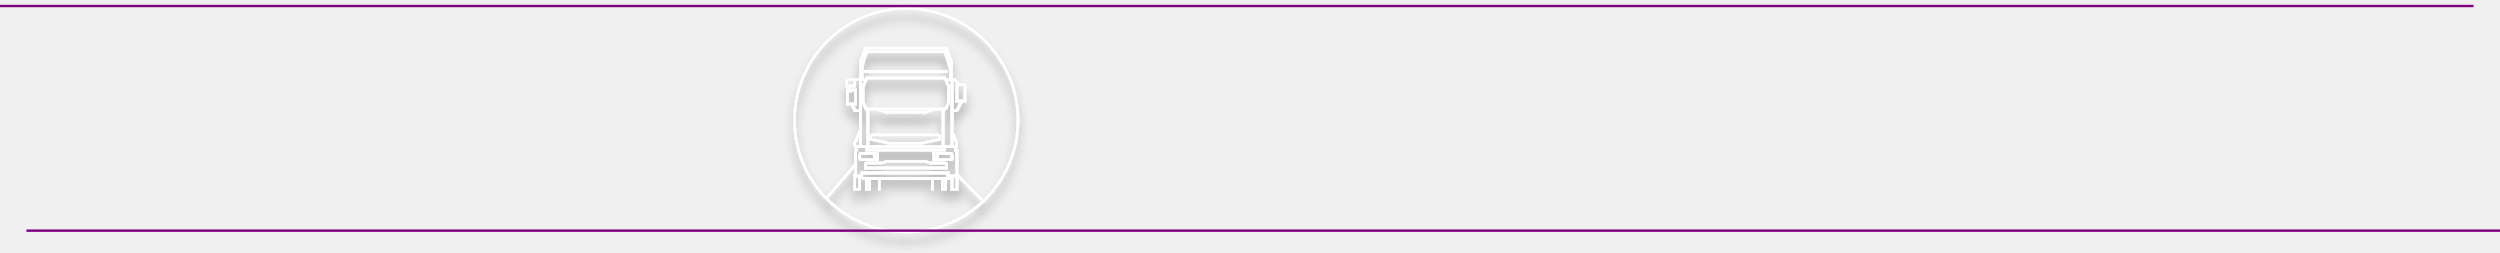
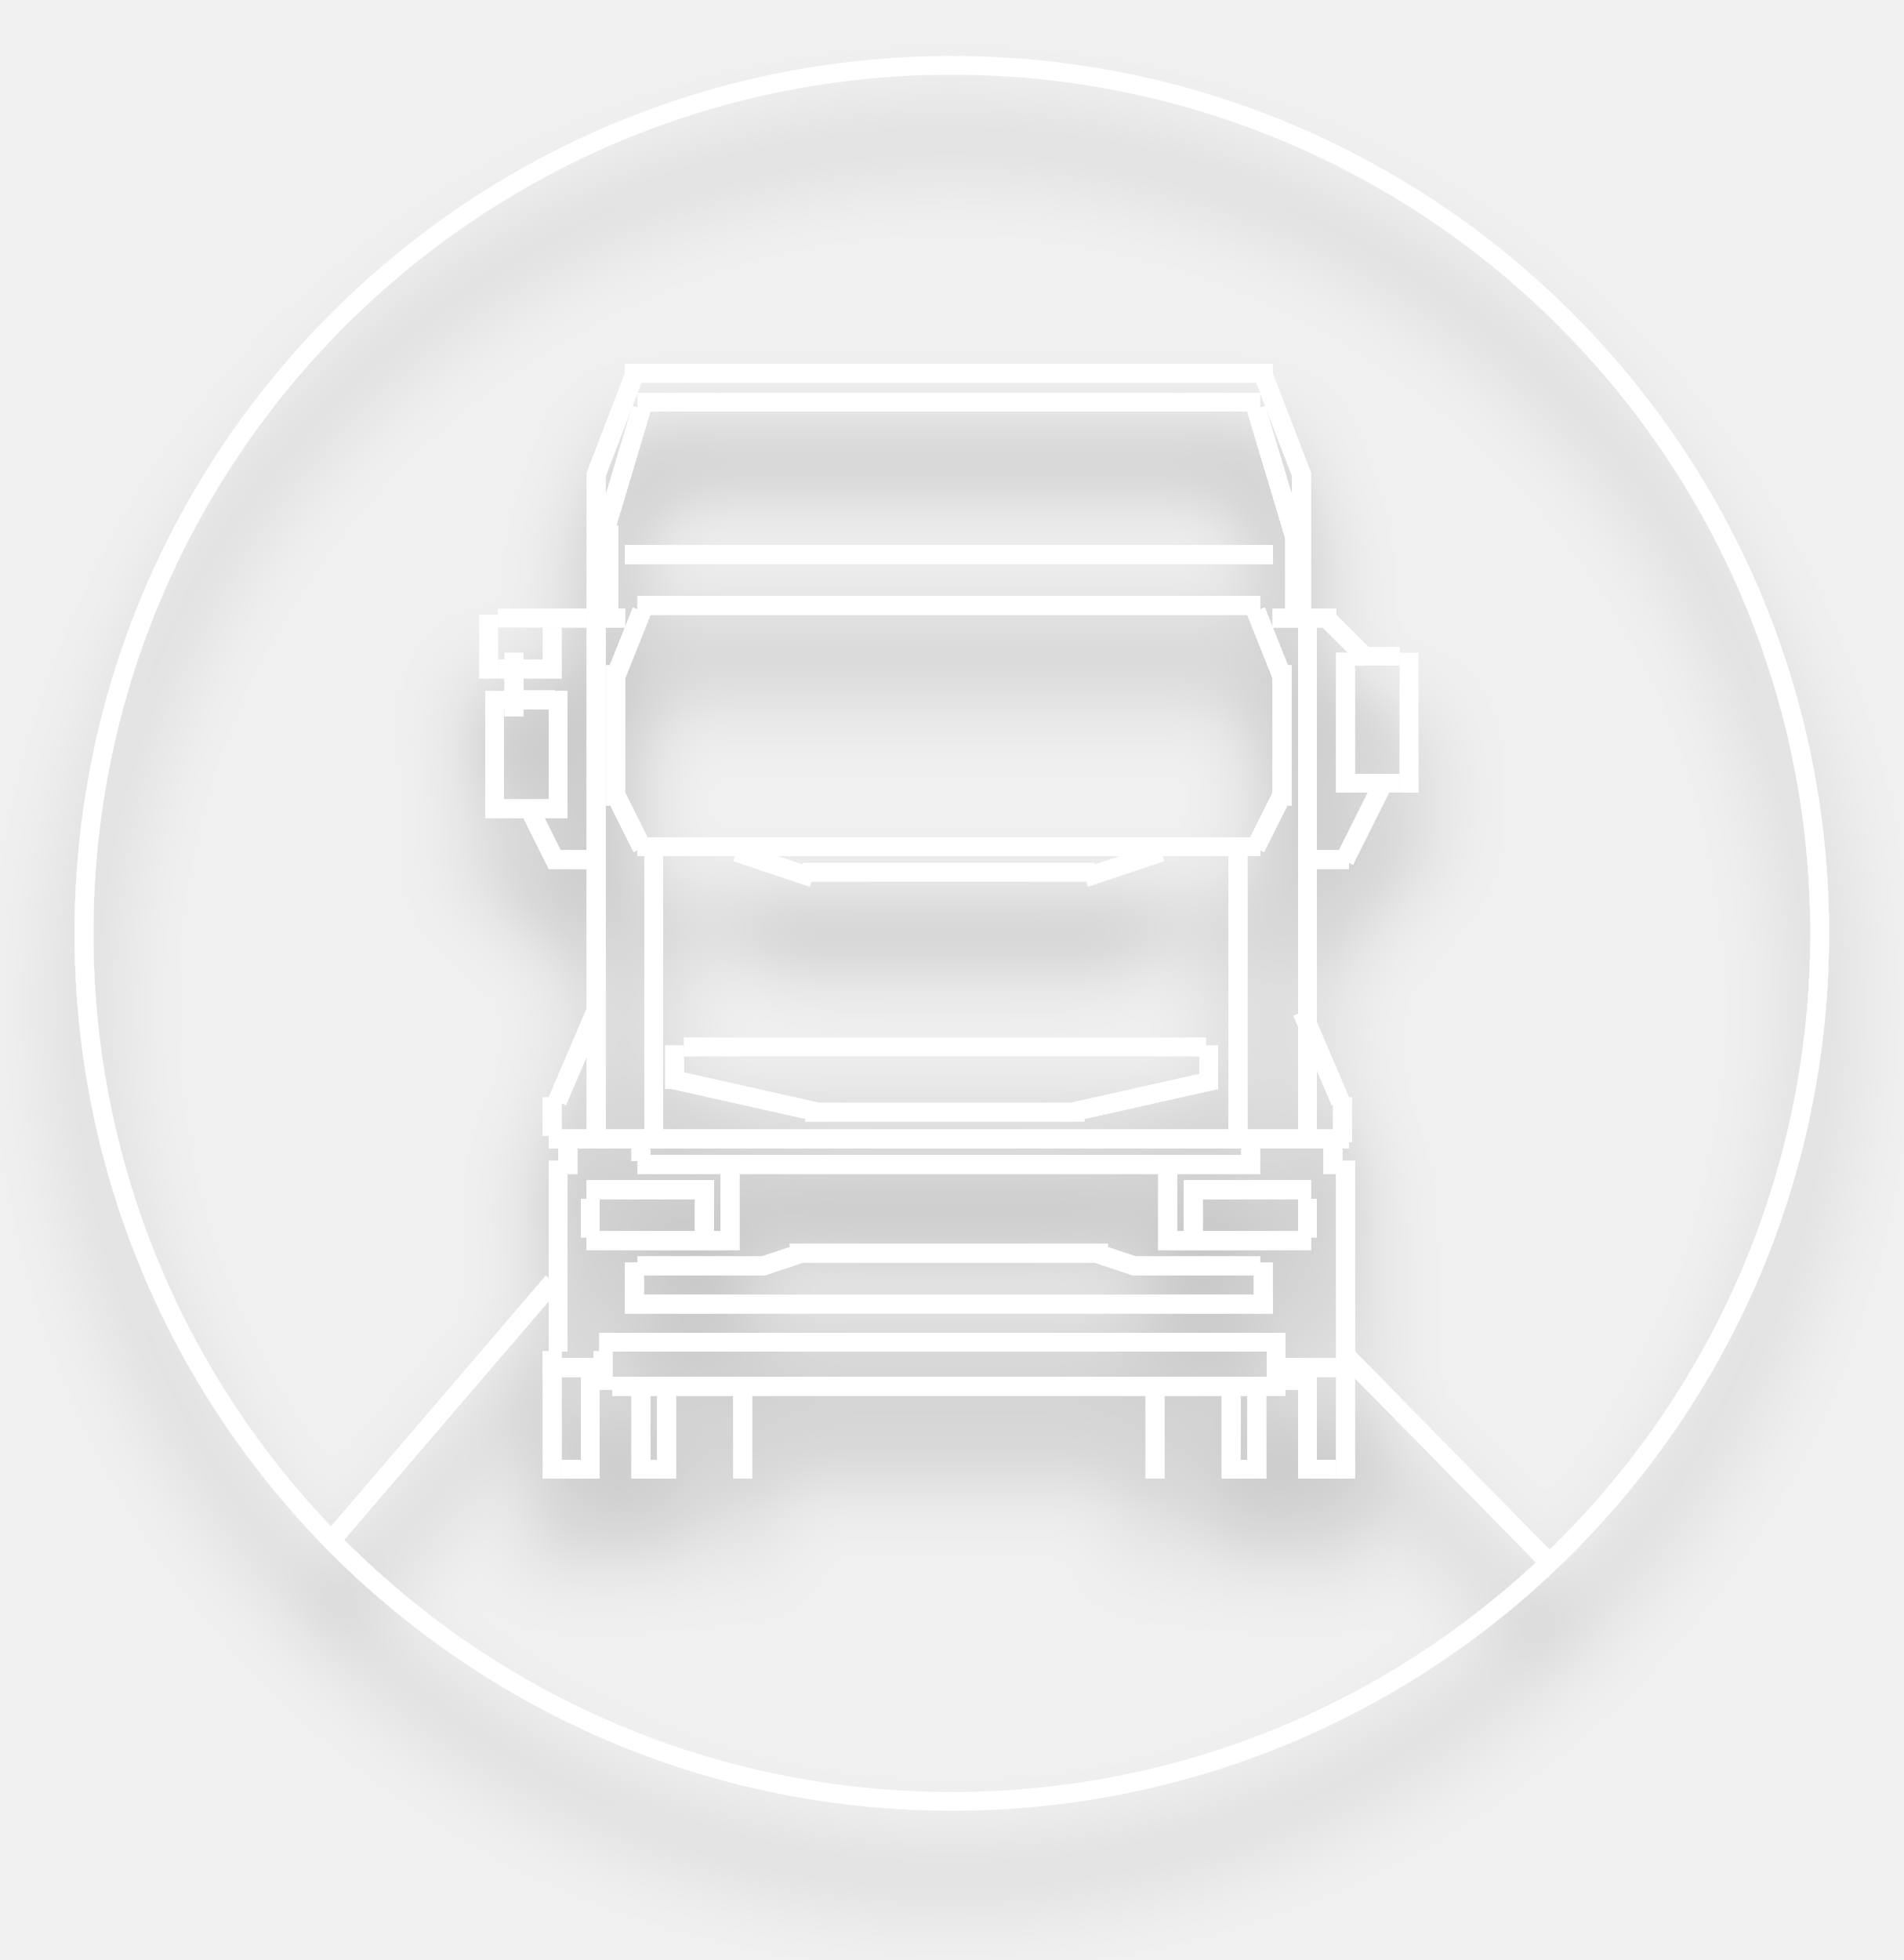
- <svg xmlns="http://www.w3.org/2000/svg" width="1040" height="105" viewBox="0 0 1040 105" fill="none">
+ <svg xmlns="http://www.w3.org/2000/svg" width="102" height="105" viewBox="0 0 102 105" fill="none">
  <g filter="url(#filter0_d_45_245)">
-     <line x1="357.444" y1="66.458" x2="364.931" y2="66.458" stroke="white" />
-     <line x1="357.625" y1="66.278" x2="357.625" y2="64.236" stroke="white" />
-     <line x1="357.444" y1="63.736" x2="364.25" y2="63.736" stroke="white" />
-     <line x1="363.75" y1="66.278" x2="363.75" y2="64.236" stroke="white" />
-     <line y1="-0.5" x2="7.486" y2="-0.5" transform="matrix(-1 0 0 1 396.236 66.9583)" stroke="white" />
-     <line y1="-0.5" x2="2.042" y2="-0.5" transform="matrix(0 -1 -1 0 395.556 66.2777)" stroke="white" />
-     <line y1="-0.5" x2="6.806" y2="-0.5" transform="matrix(-1 0 0 1 396.236 64.2361)" stroke="white" />
-     <line y1="-0.5" x2="2.042" y2="-0.5" transform="matrix(0 -1 -1 0 389.431 66.2777)" stroke="white" />
-     <line x1="360.167" y1="69.861" x2="394.194" y2="69.861" stroke="white" />
-     <line x1="360.167" y1="67.819" x2="366.972" y2="67.819" stroke="white" />
-     <line x1="359.986" y1="67.639" x2="359.986" y2="70.361" stroke="white" />
-     <line x1="368.333" y1="67.139" x2="385.347" y2="67.139" stroke="white" />
-     <line x1="366.814" y1="67.845" x2="368.856" y2="67.165" stroke="white" />
-     <line y1="-0.5" x2="6.806" y2="-0.5" transform="matrix(-1 0 0 1 393.514 68.3194)" stroke="white" />
-     <line y1="-0.5" x2="2.722" y2="-0.5" transform="matrix(0 1 1 0 394.194 67.6389)" stroke="white" />
-     <line y1="-0.5" x2="2.152" y2="-0.5" transform="matrix(-0.948683 -0.316228 -0.316228 0.948683 386.708 68.3194)" stroke="white" />
-     <line x1="360.167" y1="32.431" x2="393.514" y2="32.431" stroke="white" />
-     <line x1="360.167" y1="45.361" x2="393.514" y2="45.361" stroke="white" />
-     <line x1="358.986" y1="43.139" x2="358.986" y2="35.653" stroke="white" />
-     <line x1="360.4" y1="45.404" x2="359.039" y2="42.682" stroke="white" />
-     <line x1="359.022" y1="36.148" x2="360.383" y2="32.745" stroke="white" />
-     <line y1="-0.5" x2="7.486" y2="-0.5" transform="matrix(0 -1 -1 0 394.195 43.1389)" stroke="white" />
-     <line y1="-0.5" x2="3.044" y2="-0.5" transform="matrix(0.447214 -0.894427 -0.894427 -0.447214 392.833 45.1805)" stroke="white" />
-     <line y1="-0.5" x2="3.665" y2="-0.5" transform="matrix(-0.371391 -0.928477 -0.928477 0.371391 394.195 36.3333)" stroke="white" />
-     <line x1="359.486" y1="29.708" x2="394.195" y2="29.708" stroke="white" />
-     <line x1="361.028" y1="61.514" x2="361.028" y2="45.181" stroke="white" />
-     <line x1="392.333" y1="61.514" x2="392.333" y2="45.181" stroke="white" />
-     <line x1="355.403" y1="61.014" x2="398.278" y2="61.014" stroke="white" />
-     <path d="M359.486 20H394.194" stroke="white" />
-     <line x1="393.312" y1="21.898" x2="395.354" y2="28.703" stroke="white" />
-     <line x1="358.327" y1="28.703" x2="360.368" y2="21.898" stroke="white" />
-     <line x1="360.167" y1="21.542" x2="393.514" y2="21.542" stroke="white" />
-     <line x1="358.625" y1="28.167" x2="358.625" y2="32.931" stroke="white" />
-     <line x1="395.375" y1="28.167" x2="395.375" y2="32.931" stroke="white" />
-     <line x1="357.944" y1="33.611" x2="357.944" y2="60.833" stroke="white" />
-     <line x1="396.056" y1="33.611" x2="396.056" y2="60.833" stroke="white" />
-     <line x1="355.583" y1="60.833" x2="355.583" y2="58.792" stroke="white" />
-     <line x1="357.904" y1="54.225" x2="355.862" y2="58.989" stroke="white" />
-     <path d="M397.938 61.174V58.792" stroke="white" />
-     <line y1="-0.5" x2="5.183" y2="-0.5" transform="matrix(0.393919 0.919145 0.919145 -0.393919 396.236 54.0278)" stroke="white" />
-     <line x1="357.944" y1="25.324" x2="357.944" y2="32.931" stroke="white" />
-     <line y1="-0.5" x2="5.702" y2="-0.5" transform="matrix(-0.358038 0.933707 -0.901878 -0.431992 359.486 20)" stroke="white" />
-     <line y1="-0.5" x2="7.606" y2="-0.5" transform="matrix(0 1 1 0 396.236 25.3243)" stroke="white" />
-     <line y1="-0.5" x2="5.702" y2="-0.5" transform="matrix(0.358038 0.933707 0.901878 -0.431992 394.194 20)" stroke="white" />
-     <line x1="355.903" y1="62.194" x2="355.903" y2="72.403" stroke="white" />
-     <line x1="398.097" y1="62.194" x2="398.097" y2="72.403" stroke="white" />
-     <path d="M356.424 60.833V62.875" stroke="white" />
-     <line x1="397.417" y1="61.514" x2="397.417" y2="62.875" stroke="white" />
-     <line x1="358.125" y1="71.903" x2="394.875" y2="71.903" stroke="white" />
-     <line x1="358.306" y1="73.764" x2="358.306" y2="72.403" stroke="white" />
-     <line x1="394.375" y1="73.764" x2="394.375" y2="72.403" stroke="white" />
-     <line x1="355.583" y1="73.764" x2="355.583" y2="72.403" stroke="white" />
-     <line x1="356.083" y1="73.264" x2="358.806" y2="73.264" stroke="white" />
-     <line x1="358.306" y1="74.444" x2="358.306" y2="73.764" stroke="white" />
-     <line x1="394.875" y1="74.264" x2="358.806" y2="74.264" stroke="white" />
-     <line y1="-0.5" x2="1.361" y2="-0.5" transform="matrix(0 -1 -1 0 397.597 73.7639)" stroke="white" />
-     <line y1="-0.5" x2="2.722" y2="-0.5" transform="matrix(-1 0 0 1 397.597 73.7639)" stroke="white" />
-     <line y1="-0.5" x2="0.681" y2="-0.5" transform="matrix(0 -1 -1 0 394.875 74.4444)" stroke="white" />
-     <line x1="343.62" y1="82.675" x2="355.62" y2="68.675" stroke="white" />
-     <path d="M409.339 84.046L398 72.5" stroke="white" />
-     <line x1="362.65" y1="56.083" x2="390.614" y2="56.083" stroke="white" />
-     <line x1="362.15" y1="58.333" x2="362.15" y2="56" stroke="white" />
-     <line x1="390.764" y1="58.333" x2="390.764" y2="56" stroke="white" />
-     <line x1="369.153" y1="59.583" x2="384.111" y2="59.583" stroke="white" />
-     <line y1="-0.5" x2="7.997" y2="-0.5" transform="matrix(0.975771 0.218794 -0.2685 0.96328 362 58.3331)" stroke="white" />
-     <line y1="-0.5" x2="7.997" y2="-0.5" transform="matrix(0.975758 -0.218852 0.268569 0.96326 383.46 60.0833)" stroke="white" />
-     <circle cx="377" cy="50" r="46.5" stroke="white" />
-     <line x1="360.347" y1="62.194" x2="360.347" y2="61.514" stroke="white" />
-     <line x1="393.014" y1="62.194" x2="393.014" y2="61.514" stroke="white" />
-     <line x1="360.167" y1="62.375" x2="393.514" y2="62.375" stroke="white" />
-     <line x1="365.111" y1="66.958" x2="365.111" y2="62.875" stroke="white" />
-     <line x1="357.444" y1="66.458" x2="364.931" y2="66.458" stroke="white" />
-     <line x1="357.625" y1="66.278" x2="357.625" y2="64.236" stroke="white" />
-     <line x1="357.444" y1="63.736" x2="364.25" y2="63.736" stroke="white" />
-     <line x1="363.75" y1="66.278" x2="363.75" y2="64.236" stroke="white" />
-     <line y1="-0.5" x2="4.083" y2="-0.5" transform="matrix(0 -1 -1 0 388.069 66.9583)" stroke="white" />
-     <line y1="-0.5" x2="7.486" y2="-0.5" transform="matrix(-1 0 0 1 396.236 66.9583)" stroke="white" />
-     <line y1="-0.5" x2="2.042" y2="-0.5" transform="matrix(0 -1 -1 0 395.556 66.2777)" stroke="white" />
-     <line y1="-0.5" x2="6.806" y2="-0.5" transform="matrix(-1 0 0 1 396.236 64.2361)" stroke="white" />
-     <line y1="-0.5" x2="2.042" y2="-0.5" transform="matrix(0 -1 -1 0 389.431 66.2777)" stroke="white" />
-     <line x1="360.167" y1="32.431" x2="393.514" y2="32.431" stroke="white" />
-     <line x1="360.167" y1="45.361" x2="393.514" y2="45.361" stroke="white" />
-     <line x1="358.986" y1="43.139" x2="358.986" y2="35.653" stroke="white" />
-     <line x1="360.4" y1="45.404" x2="359.039" y2="42.682" stroke="white" />
-     <line x1="359.022" y1="36.148" x2="360.383" y2="32.745" stroke="white" />
-     <line y1="-0.5" x2="7.486" y2="-0.5" transform="matrix(0 -1 -1 0 394.194 43.1389)" stroke="white" />
-     <line y1="-0.5" x2="3.044" y2="-0.5" transform="matrix(0.447214 -0.894427 -0.894427 -0.447214 392.833 45.1805)" stroke="white" />
-     <line y1="-0.5" x2="3.665" y2="-0.5" transform="matrix(-0.371391 -0.928477 -0.928477 0.371391 394.194 36.3333)" stroke="white" />
-     <line x1="369.014" y1="46.722" x2="384.667" y2="46.722" stroke="white" />
-     <line x1="369.536" y1="47.016" x2="365.453" y2="45.655" stroke="white" />
-     <line x1="388.228" y1="45.655" x2="384.144" y2="47.016" stroke="white" />
-     <line x1="359.486" y1="29.708" x2="394.194" y2="29.708" stroke="white" />
-     <line x1="361.028" y1="61.514" x2="361.028" y2="45.181" stroke="white" />
-     <line x1="392.333" y1="61.514" x2="392.333" y2="45.181" stroke="white" />
-     <line x1="355.403" y1="61.014" x2="398.278" y2="61.014" stroke="white" />
-     <path d="M359.486 20H394.194" stroke="white" />
-     <line x1="393.312" y1="21.898" x2="395.354" y2="28.703" stroke="white" />
-     <line x1="358.327" y1="28.703" x2="360.368" y2="21.898" stroke="white" />
-     <line x1="360.167" y1="21.542" x2="393.514" y2="21.542" stroke="white" />
-     <line x1="358.625" y1="28.167" x2="358.625" y2="32.931" stroke="white" />
-     <line x1="395.375" y1="28.167" x2="395.375" y2="32.931" stroke="white" />
-     <line x1="357.944" y1="33.611" x2="357.944" y2="60.833" stroke="white" />
-     <line x1="396.056" y1="33.611" x2="396.056" y2="60.833" stroke="white" />
-     <line x1="355.583" y1="60.833" x2="355.583" y2="58.792" stroke="white" />
-     <line x1="357.904" y1="54.225" x2="355.862" y2="58.989" stroke="white" />
-     <path d="M397.938 61.174V58.792" stroke="white" />
-     <line y1="-0.5" x2="5.183" y2="-0.5" transform="matrix(0.393919 0.919145 0.919145 -0.393919 396.236 54.0278)" stroke="white" />
-     <line x1="357.944" y1="25.324" x2="357.944" y2="32.931" stroke="white" />
-     <line y1="-0.5" x2="5.702" y2="-0.5" transform="matrix(-0.358038 0.933707 -0.901878 -0.431992 359.486 20)" stroke="white" />
-     <line y1="-0.5" x2="7.606" y2="-0.5" transform="matrix(0 1 1 0 396.236 25.3243)" stroke="white" />
-     <line y1="-0.5" x2="5.702" y2="-0.5" transform="matrix(0.358038 0.933707 0.901878 -0.431992 394.194 20)" stroke="white" />
-     <line x1="355.903" y1="62.194" x2="355.903" y2="72.403" stroke="white" />
-     <line x1="398.097" y1="62.194" x2="398.097" y2="72.403" stroke="white" />
-     <path d="M356.424 60.833V62.875" stroke="white" />
-     <line x1="397.417" y1="61.514" x2="397.417" y2="62.875" stroke="white" />
-     <line x1="358.125" y1="71.903" x2="394.875" y2="71.903" stroke="white" />
-     <line x1="358.306" y1="73.764" x2="358.306" y2="72.403" stroke="white" />
-     <line x1="360.167" y1="78.708" x2="361.528" y2="78.708" stroke="white" />
-     <line x1="356.083" y1="78.708" x2="357.444" y2="78.708" stroke="white" />
-     <line x1="392.153" y1="78.708" x2="393.514" y2="78.708" stroke="white" />
-     <line x1="394.375" y1="73.764" x2="394.375" y2="72.403" stroke="white" />
-     <line y1="-0.5" x2="6.125" y2="-0.5" transform="matrix(0 -1 -1 0 395.556 79.2083)" stroke="white" />
-     <line y1="-0.5" x2="4.764" y2="-0.5" transform="matrix(0 -1 -1 0 392.833 79.2083)" stroke="white" />
-     <line y1="-0.5" x2="4.764" y2="-0.5" transform="matrix(0 -1 -1 0 391.472 79.2083)" stroke="white" />
-     <line x1="355.583" y1="73.764" x2="355.583" y2="72.403" stroke="white" />
-     <line x1="356.083" y1="73.264" x2="358.806" y2="73.264" stroke="white" />
-     <line x1="358.306" y1="74.444" x2="358.306" y2="73.764" stroke="white" />
-     <line x1="394.875" y1="74.264" x2="358.806" y2="74.264" stroke="white" />
-     <line y1="-0.5" x2="1.361" y2="-0.5" transform="matrix(0 -1 -1 0 397.597 73.7639)" stroke="white" />
-     <line y1="-0.5" x2="2.722" y2="-0.5" transform="matrix(-1 0 0 1 397.597 73.7639)" stroke="white" />
-     <line y1="-0.5" x2="0.681" y2="-0.5" transform="matrix(0 -1 -1 0 394.875 74.4444)" stroke="white" />
-     <line x1="357.625" y1="79.208" x2="357.625" y2="73.083" stroke="white" />
-     <line x1="355.583" y1="79.208" x2="355.583" y2="73.083" stroke="white" />
-     <line x1="360.347" y1="79.208" x2="360.347" y2="74.444" stroke="white" />
-     <line x1="361.708" y1="79.208" x2="361.708" y2="74.444" stroke="white" />
-     <line x1="365.792" y1="79.208" x2="365.792" y2="74.444" stroke="white" />
-     <line y1="-0.5" x2="6.125" y2="-0.5" transform="matrix(0 -1 -1 0 397.597 79.2083)" stroke="white" />
-     <line y1="-0.5" x2="4.764" y2="-0.5" transform="matrix(0 -1 -1 0 387.389 79.2083)" stroke="white" />
-     <line x1="396.236" y1="78.708" x2="397.597" y2="78.708" stroke="white" />
-     <line x1="353.542" y1="38.375" x2="353.542" y2="34.972" stroke="white" />
-     <line x1="357.444" y1="33.111" x2="359.486" y2="33.111" stroke="white" />
-     <line x1="394.194" y1="33.111" x2="396.236" y2="33.111" stroke="white" />
-     <line x1="352.681" y1="33.111" x2="357.444" y2="33.111" stroke="white" />
-     <line x1="352.181" y1="36.333" x2="352.181" y2="32.931" stroke="white" />
-     <line x1="355.583" y1="36.333" x2="355.583" y2="33.611" stroke="white" />
-     <line x1="352.681" y1="35.833" x2="355.403" y2="35.833" stroke="white" />
-     <line x1="352.5" y1="37.014" x2="352.5" y2="43.819" stroke="white" />
-     <line x1="355.903" y1="37.014" x2="355.903" y2="43.819" stroke="white" />
-     <line x1="352.681" y1="43.319" x2="355.403" y2="43.319" stroke="white" />
-     <line x1="353" y1="37.5" x2="355.722" y2="37.5" stroke="white" />
-     <line x1="355.403" y1="46.042" x2="357.444" y2="46.042" stroke="white" />
-     <line x1="354.489" y1="43.596" x2="355.85" y2="46.318" stroke="white" />
-     <line x1="353.542" y1="37.694" x2="353.542" y2="35.653" stroke="white" />
-     <line x1="395.556" y1="33.111" x2="397.597" y2="33.111" stroke="white" />
-     <line x1="399.285" y1="35.326" x2="397.244" y2="33.284" stroke="white" />
-     <line x1="398.278" y1="35.153" x2="401" y2="35.153" stroke="white" />
-     <line x1="398.278" y1="41.958" x2="401" y2="41.958" stroke="white" />
-     <line x1="398.097" y1="34.972" x2="398.097" y2="42.458" stroke="white" />
-     <line x1="401.5" y1="34.972" x2="401.5" y2="42.458" stroke="white" />
-     <line x1="396.236" y1="46.042" x2="398.278" y2="46.042" stroke="white" />
-     <line x1="400.086" y1="42.001" x2="398.044" y2="46.085" stroke="white" />
+     <line x1="31.445" y1="66.458" x2="38.931" y2="66.458" stroke="white" />
+     <line x1="31.625" y1="66.278" x2="31.625" y2="64.236" stroke="white" />
+     <line x1="31.445" y1="63.736" x2="38.25" y2="63.736" stroke="white" />
+     <line x1="37.75" y1="66.278" x2="37.75" y2="64.236" stroke="white" />
+     <line y1="-0.5" x2="7.486" y2="-0.5" transform="matrix(-1 0 0 1 70.2361 66.9583)" stroke="white" />
+     <line y1="-0.5" x2="2.042" y2="-0.5" transform="matrix(0 -1 -1 0 69.5555 66.2777)" stroke="white" />
+     <line y1="-0.5" x2="6.806" y2="-0.5" transform="matrix(-1 0 0 1 70.2361 64.2361)" stroke="white" />
+     <line y1="-0.5" x2="2.042" y2="-0.5" transform="matrix(0 -1 -1 0 63.4305 66.2777)" stroke="white" />
+     <line x1="34.167" y1="69.861" x2="68.194" y2="69.861" stroke="white" />
+     <line x1="34.167" y1="67.819" x2="40.972" y2="67.819" stroke="white" />
+     <line x1="33.986" y1="67.639" x2="33.986" y2="70.361" stroke="white" />
+     <line x1="42.333" y1="67.139" x2="59.347" y2="67.139" stroke="white" />
+     <line x1="40.814" y1="67.845" x2="42.856" y2="67.165" stroke="white" />
+     <line y1="-0.5" x2="6.806" y2="-0.5" transform="matrix(-1 0 0 1 67.5139 68.3194)" stroke="white" />
+     <line y1="-0.5" x2="2.722" y2="-0.5" transform="matrix(0 1 1 0 68.1945 67.6389)" stroke="white" />
+     <line y1="-0.5" x2="2.152" y2="-0.5" transform="matrix(-0.948683 -0.316228 -0.316228 0.948683 60.7084 68.3194)" stroke="white" />
+     <line x1="34.167" y1="32.431" x2="67.514" y2="32.431" stroke="white" />
+     <line x1="34.167" y1="45.361" x2="67.514" y2="45.361" stroke="white" />
+     <line x1="32.986" y1="43.139" x2="32.986" y2="35.653" stroke="white" />
+     <line x1="34.4" y1="45.404" x2="33.039" y2="42.682" stroke="white" />
+     <line x1="33.022" y1="36.148" x2="34.383" y2="32.745" stroke="white" />
+     <line y1="-0.5" x2="7.486" y2="-0.5" transform="matrix(0 -1 -1 0 68.1946 43.1389)" stroke="white" />
+     <line y1="-0.5" x2="3.044" y2="-0.5" transform="matrix(0.447214 -0.894427 -0.894427 -0.447214 66.8335 45.1805)" stroke="white" />
+     <line y1="-0.5" x2="3.665" y2="-0.5" transform="matrix(-0.371391 -0.928477 -0.928477 0.371391 68.1946 36.3333)" stroke="white" />
+     <line x1="33.486" y1="29.708" x2="68.195" y2="29.708" stroke="white" />
+     <line x1="35.028" y1="61.514" x2="35.028" y2="45.181" stroke="white" />
+     <line x1="66.333" y1="61.514" x2="66.333" y2="45.181" stroke="white" />
+     <line x1="29.403" y1="61.014" x2="72.278" y2="61.014" stroke="white" />
+     <path d="M33.486 20H68.194" stroke="white" />
+     <line x1="67.312" y1="21.898" x2="69.354" y2="28.703" stroke="white" />
+     <line x1="32.327" y1="28.703" x2="34.368" y2="21.898" stroke="white" />
+     <line x1="34.167" y1="21.542" x2="67.514" y2="21.542" stroke="white" />
+     <line x1="32.625" y1="28.167" x2="32.625" y2="32.931" stroke="white" />
+     <line x1="69.375" y1="28.167" x2="69.375" y2="32.931" stroke="white" />
+     <line x1="31.945" y1="33.611" x2="31.945" y2="60.833" stroke="white" />
+     <line x1="70.055" y1="33.611" x2="70.055" y2="60.833" stroke="white" />
+     <line x1="29.583" y1="60.833" x2="29.583" y2="58.792" stroke="white" />
+     <line x1="31.904" y1="54.225" x2="29.862" y2="58.989" stroke="white" />
+     <path d="M71.938 61.174V58.792" stroke="white" />
+     <line y1="-0.5" x2="5.183" y2="-0.5" transform="matrix(0.393919 0.919145 0.919145 -0.393919 70.2361 54.0278)" stroke="white" />
+     <line x1="31.945" y1="25.324" x2="31.945" y2="32.931" stroke="white" />
+     <line y1="-0.5" x2="5.702" y2="-0.5" transform="matrix(-0.358038 0.933707 -0.901878 -0.431992 33.4861 20)" stroke="white" />
+     <line y1="-0.5" x2="7.606" y2="-0.5" transform="matrix(0 1 1 0 70.2361 25.3243)" stroke="white" />
+     <line y1="-0.5" x2="5.702" y2="-0.5" transform="matrix(0.358038 0.933707 0.901878 -0.431992 68.1945 20)" stroke="white" />
+     <line x1="29.903" y1="62.194" x2="29.903" y2="72.403" stroke="white" />
+     <line x1="72.097" y1="62.194" x2="72.097" y2="72.403" stroke="white" />
+     <path d="M30.424 60.833V62.875" stroke="white" />
+     <line x1="71.417" y1="61.514" x2="71.417" y2="62.875" stroke="white" />
+     <line x1="32.125" y1="71.903" x2="68.875" y2="71.903" stroke="white" />
+     <line x1="32.306" y1="73.764" x2="32.306" y2="72.403" stroke="white" />
+     <line x1="68.375" y1="73.764" x2="68.375" y2="72.403" stroke="white" />
+     <line x1="29.583" y1="73.764" x2="29.583" y2="72.403" stroke="white" />
+     <line x1="30.083" y1="73.264" x2="32.806" y2="73.264" stroke="white" />
+     <line x1="32.306" y1="74.444" x2="32.306" y2="73.764" stroke="white" />
+     <line x1="68.875" y1="74.264" x2="32.806" y2="74.264" stroke="white" />
+     <line y1="-0.5" x2="1.361" y2="-0.5" transform="matrix(0 -1 -1 0 71.5972 73.7639)" stroke="white" />
+     <line y1="-0.5" x2="2.722" y2="-0.5" transform="matrix(-1 0 0 1 71.5972 73.7639)" stroke="white" />
+     <line y1="-0.5" x2="0.681" y2="-0.5" transform="matrix(0 -1 -1 0 68.875 74.4444)" stroke="white" />
+     <line x1="17.62" y1="82.675" x2="29.62" y2="68.675" stroke="white" />
+     <path d="M83.34 84.046L72 72.5" stroke="white" />
+     <line x1="36.65" y1="56.083" x2="64.614" y2="56.083" stroke="white" />
+     <line x1="36.15" y1="58.333" x2="36.15" y2="56" stroke="white" />
+     <line x1="64.764" y1="58.333" x2="64.764" y2="56" stroke="white" />
+     <line x1="43.153" y1="59.583" x2="58.111" y2="59.583" stroke="white" />
+     <line y1="-0.5" x2="7.997" y2="-0.5" transform="matrix(0.975771 0.218794 -0.2685 0.96328 36 58.3331)" stroke="white" />
+     <line y1="-0.5" x2="7.997" y2="-0.5" transform="matrix(0.975758 -0.218852 0.268569 0.96326 57.4602 60.0833)" stroke="white" />
+     <circle cx="51" cy="50" r="46.5" stroke="white" />
+     <line x1="34.347" y1="62.194" x2="34.347" y2="61.514" stroke="white" />
+     <line x1="67.014" y1="62.194" x2="67.014" y2="61.514" stroke="white" />
+     <line x1="34.167" y1="62.375" x2="67.514" y2="62.375" stroke="white" />
+     <line x1="39.111" y1="66.958" x2="39.111" y2="62.875" stroke="white" />
+     <line x1="31.445" y1="66.458" x2="38.931" y2="66.458" stroke="white" />
+     <line x1="31.625" y1="66.278" x2="31.625" y2="64.236" stroke="white" />
+     <line x1="31.445" y1="63.736" x2="38.25" y2="63.736" stroke="white" />
+     <line x1="37.75" y1="66.278" x2="37.75" y2="64.236" stroke="white" />
+     <line y1="-0.5" x2="4.083" y2="-0.5" transform="matrix(0 -1 -1 0 62.0695 66.9583)" stroke="white" />
+     <line y1="-0.5" x2="7.486" y2="-0.5" transform="matrix(-1 0 0 1 70.2361 66.9583)" stroke="white" />
+     <line y1="-0.5" x2="2.042" y2="-0.5" transform="matrix(0 -1 -1 0 69.5555 66.2777)" stroke="white" />
+     <line y1="-0.5" x2="6.806" y2="-0.5" transform="matrix(-1 0 0 1 70.2361 64.2361)" stroke="white" />
+     <line y1="-0.5" x2="2.042" y2="-0.5" transform="matrix(0 -1 -1 0 63.4305 66.2777)" stroke="white" />
+     <line x1="34.167" y1="32.431" x2="67.514" y2="32.431" stroke="white" />
+     <line x1="34.167" y1="45.361" x2="67.514" y2="45.361" stroke="white" />
+     <line x1="32.986" y1="43.139" x2="32.986" y2="35.653" stroke="white" />
+     <line x1="34.4" y1="45.404" x2="33.039" y2="42.682" stroke="white" />
+     <line x1="33.022" y1="36.148" x2="34.383" y2="32.745" stroke="white" />
+     <line y1="-0.5" x2="7.486" y2="-0.5" transform="matrix(0 -1 -1 0 68.1945 43.1389)" stroke="white" />
+     <line y1="-0.5" x2="3.044" y2="-0.5" transform="matrix(0.447214 -0.894427 -0.894427 -0.447214 66.8334 45.1805)" stroke="white" />
+     <line y1="-0.5" x2="3.665" y2="-0.5" transform="matrix(-0.371391 -0.928477 -0.928477 0.371391 68.1945 36.3333)" stroke="white" />
+     <line x1="43.014" y1="46.722" x2="58.667" y2="46.722" stroke="white" />
+     <line x1="43.536" y1="47.016" x2="39.453" y2="45.655" stroke="white" />
+     <line x1="62.228" y1="45.655" x2="58.144" y2="47.016" stroke="white" />
+     <line x1="33.486" y1="29.708" x2="68.194" y2="29.708" stroke="white" />
+     <line x1="35.028" y1="61.514" x2="35.028" y2="45.181" stroke="white" />
+     <line x1="66.333" y1="61.514" x2="66.333" y2="45.181" stroke="white" />
+     <line x1="29.403" y1="61.014" x2="72.278" y2="61.014" stroke="white" />
+     <path d="M33.486 20H68.194" stroke="white" />
+     <line x1="67.312" y1="21.898" x2="69.354" y2="28.703" stroke="white" />
+     <line x1="32.327" y1="28.703" x2="34.368" y2="21.898" stroke="white" />
+     <line x1="34.167" y1="21.542" x2="67.514" y2="21.542" stroke="white" />
+     <line x1="32.625" y1="28.167" x2="32.625" y2="32.931" stroke="white" />
+     <line x1="69.375" y1="28.167" x2="69.375" y2="32.931" stroke="white" />
+     <line x1="31.945" y1="33.611" x2="31.945" y2="60.833" stroke="white" />
+     <line x1="70.055" y1="33.611" x2="70.055" y2="60.833" stroke="white" />
+     <line x1="29.583" y1="60.833" x2="29.583" y2="58.792" stroke="white" />
+     <line x1="31.904" y1="54.225" x2="29.862" y2="58.989" stroke="white" />
+     <path d="M71.938 61.174V58.792" stroke="white" />
+     <line y1="-0.5" x2="5.183" y2="-0.5" transform="matrix(0.393919 0.919145 0.919145 -0.393919 70.2361 54.0278)" stroke="white" />
+     <line x1="31.945" y1="25.324" x2="31.945" y2="32.931" stroke="white" />
+     <line y1="-0.5" x2="5.702" y2="-0.5" transform="matrix(-0.358038 0.933707 -0.901878 -0.431992 33.4861 20)" stroke="white" />
+     <line y1="-0.5" x2="7.606" y2="-0.5" transform="matrix(0 1 1 0 70.2361 25.3243)" stroke="white" />
+     <line y1="-0.5" x2="5.702" y2="-0.5" transform="matrix(0.358038 0.933707 0.901878 -0.431992 68.1945 20)" stroke="white" />
+     <line x1="29.903" y1="62.194" x2="29.903" y2="72.403" stroke="white" />
+     <line x1="72.097" y1="62.194" x2="72.097" y2="72.403" stroke="white" />
+     <path d="M30.424 60.833V62.875" stroke="white" />
+     <line x1="71.417" y1="61.514" x2="71.417" y2="62.875" stroke="white" />
+     <line x1="32.125" y1="71.903" x2="68.875" y2="71.903" stroke="white" />
+     <line x1="32.306" y1="73.764" x2="32.306" y2="72.403" stroke="white" />
+     <line x1="34.167" y1="78.708" x2="35.528" y2="78.708" stroke="white" />
+     <line x1="30.083" y1="78.708" x2="31.445" y2="78.708" stroke="white" />
+     <line x1="66.153" y1="78.708" x2="67.514" y2="78.708" stroke="white" />
+     <line x1="68.375" y1="73.764" x2="68.375" y2="72.403" stroke="white" />
+     <line y1="-0.5" x2="6.125" y2="-0.5" transform="matrix(0 -1 -1 0 69.5555 79.2083)" stroke="white" />
+     <line y1="-0.5" x2="4.764" y2="-0.5" transform="matrix(0 -1 -1 0 66.8334 79.2083)" stroke="white" />
+     <line y1="-0.5" x2="4.764" y2="-0.5" transform="matrix(0 -1 -1 0 65.4722 79.2083)" stroke="white" />
+     <line x1="29.583" y1="73.764" x2="29.583" y2="72.403" stroke="white" />
+     <line x1="30.083" y1="73.264" x2="32.806" y2="73.264" stroke="white" />
+     <line x1="32.306" y1="74.444" x2="32.306" y2="73.764" stroke="white" />
+     <line x1="68.875" y1="74.264" x2="32.806" y2="74.264" stroke="white" />
+     <line y1="-0.5" x2="1.361" y2="-0.5" transform="matrix(0 -1 -1 0 71.5972 73.7639)" stroke="white" />
+     <line y1="-0.5" x2="2.722" y2="-0.5" transform="matrix(-1 0 0 1 71.5972 73.7639)" stroke="white" />
+     <line y1="-0.5" x2="0.681" y2="-0.5" transform="matrix(0 -1 -1 0 68.875 74.4444)" stroke="white" />
+     <line x1="31.625" y1="79.208" x2="31.625" y2="73.083" stroke="white" />
+     <line x1="29.583" y1="79.208" x2="29.583" y2="73.083" stroke="white" />
+     <line x1="34.347" y1="79.208" x2="34.347" y2="74.444" stroke="white" />
+     <line x1="35.708" y1="79.208" x2="35.708" y2="74.444" stroke="white" />
+     <line x1="39.792" y1="79.208" x2="39.792" y2="74.444" stroke="white" />
+     <line y1="-0.5" x2="6.125" y2="-0.5" transform="matrix(0 -1 -1 0 71.5972 79.2083)" stroke="white" />
+     <line y1="-0.5" x2="4.764" y2="-0.5" transform="matrix(0 -1 -1 0 61.3889 79.2083)" stroke="white" />
+     <line x1="70.236" y1="78.708" x2="71.597" y2="78.708" stroke="white" />
+     <line x1="27.542" y1="38.375" x2="27.542" y2="34.972" stroke="white" />
+     <line x1="31.445" y1="33.111" x2="33.486" y2="33.111" stroke="white" />
+     <line x1="68.195" y1="33.111" x2="70.236" y2="33.111" stroke="white" />
+     <line x1="26.68" y1="33.111" x2="31.444" y2="33.111" stroke="white" />
+     <line x1="26.18" y1="36.333" x2="26.18" y2="32.931" stroke="white" />
+     <line x1="29.583" y1="36.333" x2="29.583" y2="33.611" stroke="white" />
+     <line x1="26.68" y1="35.833" x2="29.403" y2="35.833" stroke="white" />
+     <line x1="26.5" y1="37.014" x2="26.5" y2="43.819" stroke="white" />
+     <line x1="29.903" y1="37.014" x2="29.903" y2="43.819" stroke="white" />
+     <line x1="26.68" y1="43.319" x2="29.403" y2="43.319" stroke="white" />
+     <line x1="27" y1="37.5" x2="29.722" y2="37.5" stroke="white" />
+     <line x1="29.403" y1="46.042" x2="31.445" y2="46.042" stroke="white" />
+     <line x1="28.489" y1="43.596" x2="29.85" y2="46.318" stroke="white" />
+     <line x1="27.542" y1="37.694" x2="27.542" y2="35.653" stroke="white" />
+     <line x1="69.555" y1="33.111" x2="71.597" y2="33.111" stroke="white" />
+     <line x1="73.285" y1="35.326" x2="71.244" y2="33.284" stroke="white" />
+     <line x1="72.278" y1="35.153" x2="75" y2="35.153" stroke="white" />
+     <line x1="72.278" y1="41.958" x2="75" y2="41.958" stroke="white" />
+     <line x1="72.097" y1="34.972" x2="72.097" y2="42.458" stroke="white" />
+     <line x1="75.5" y1="34.972" x2="75.5" y2="42.458" stroke="white" />
+     <line x1="70.236" y1="46.042" x2="72.278" y2="46.042" stroke="white" />
+     <line x1="74.086" y1="42.001" x2="72.044" y2="46.085" stroke="white" />
  </g>
-   <line y1="2.5" x2="1029" y2="2.5" stroke="#800080" />
-   <line x1="11" y1="95.951" x2="1040" y2="95.951" stroke="#800080" />
  <defs>
-     <filter id="filter0_d_45_245" x="325" y="0" width="103" height="105" filterUnits="userSpaceOnUse" color-interpolation-filters="sRGB">
+     <filter id="filter0_d_45_245" x="-1" y="0" width="103" height="105" filterUnits="userSpaceOnUse" color-interpolation-filters="sRGB">
      <feFlood flood-opacity="0" result="BackgroundImageFix" />
      <feColorMatrix in="SourceAlpha" type="matrix" values="0 0 0 0 0 0 0 0 0 0 0 0 0 0 0 0 0 0 127 0" result="hardAlpha" />
      <feOffset dy="4" />
      <feGaussianBlur stdDeviation="2" />
      <feComposite in2="hardAlpha" operator="out" />
      <feColorMatrix type="matrix" values="0 0 0 0 0 0 0 0 0 0 0 0 0 0 0 0 0 0 0.25 0" />
      <feBlend mode="normal" in2="BackgroundImageFix" result="effect1_dropShadow_45_245" />
      <feBlend mode="normal" in="SourceGraphic" in2="effect1_dropShadow_45_245" result="shape" />
    </filter>
  </defs>
</svg>
